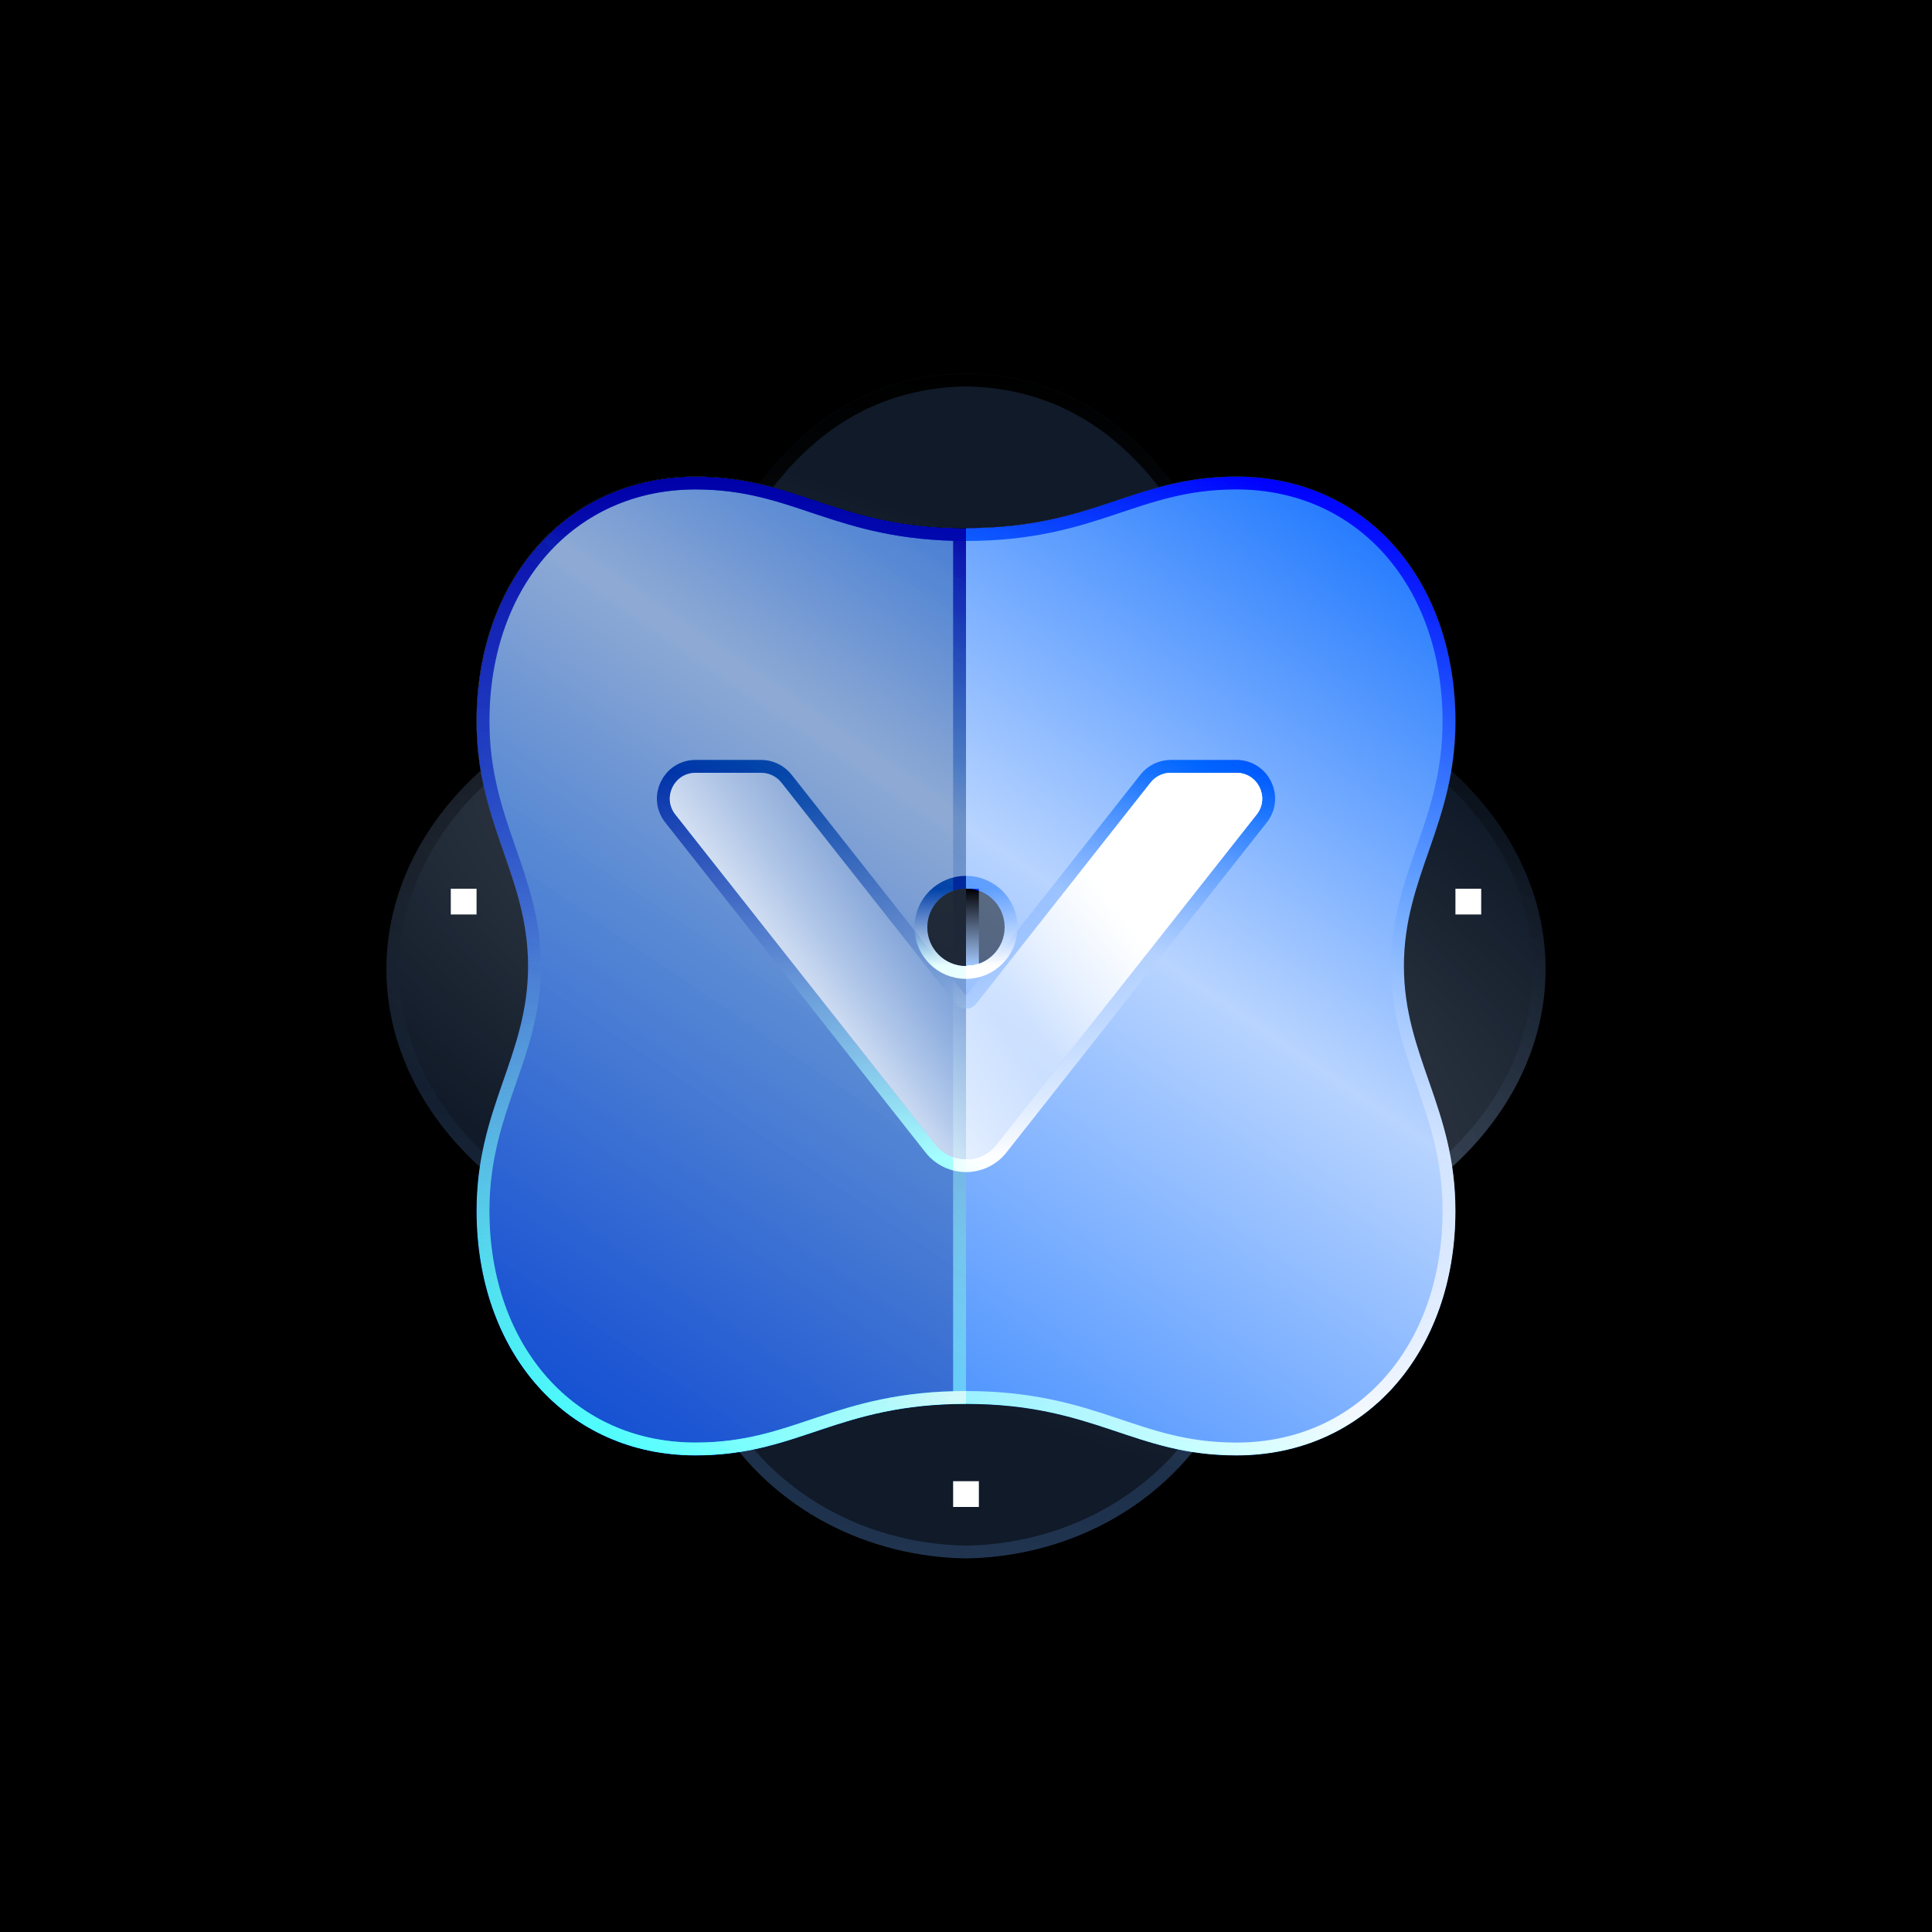
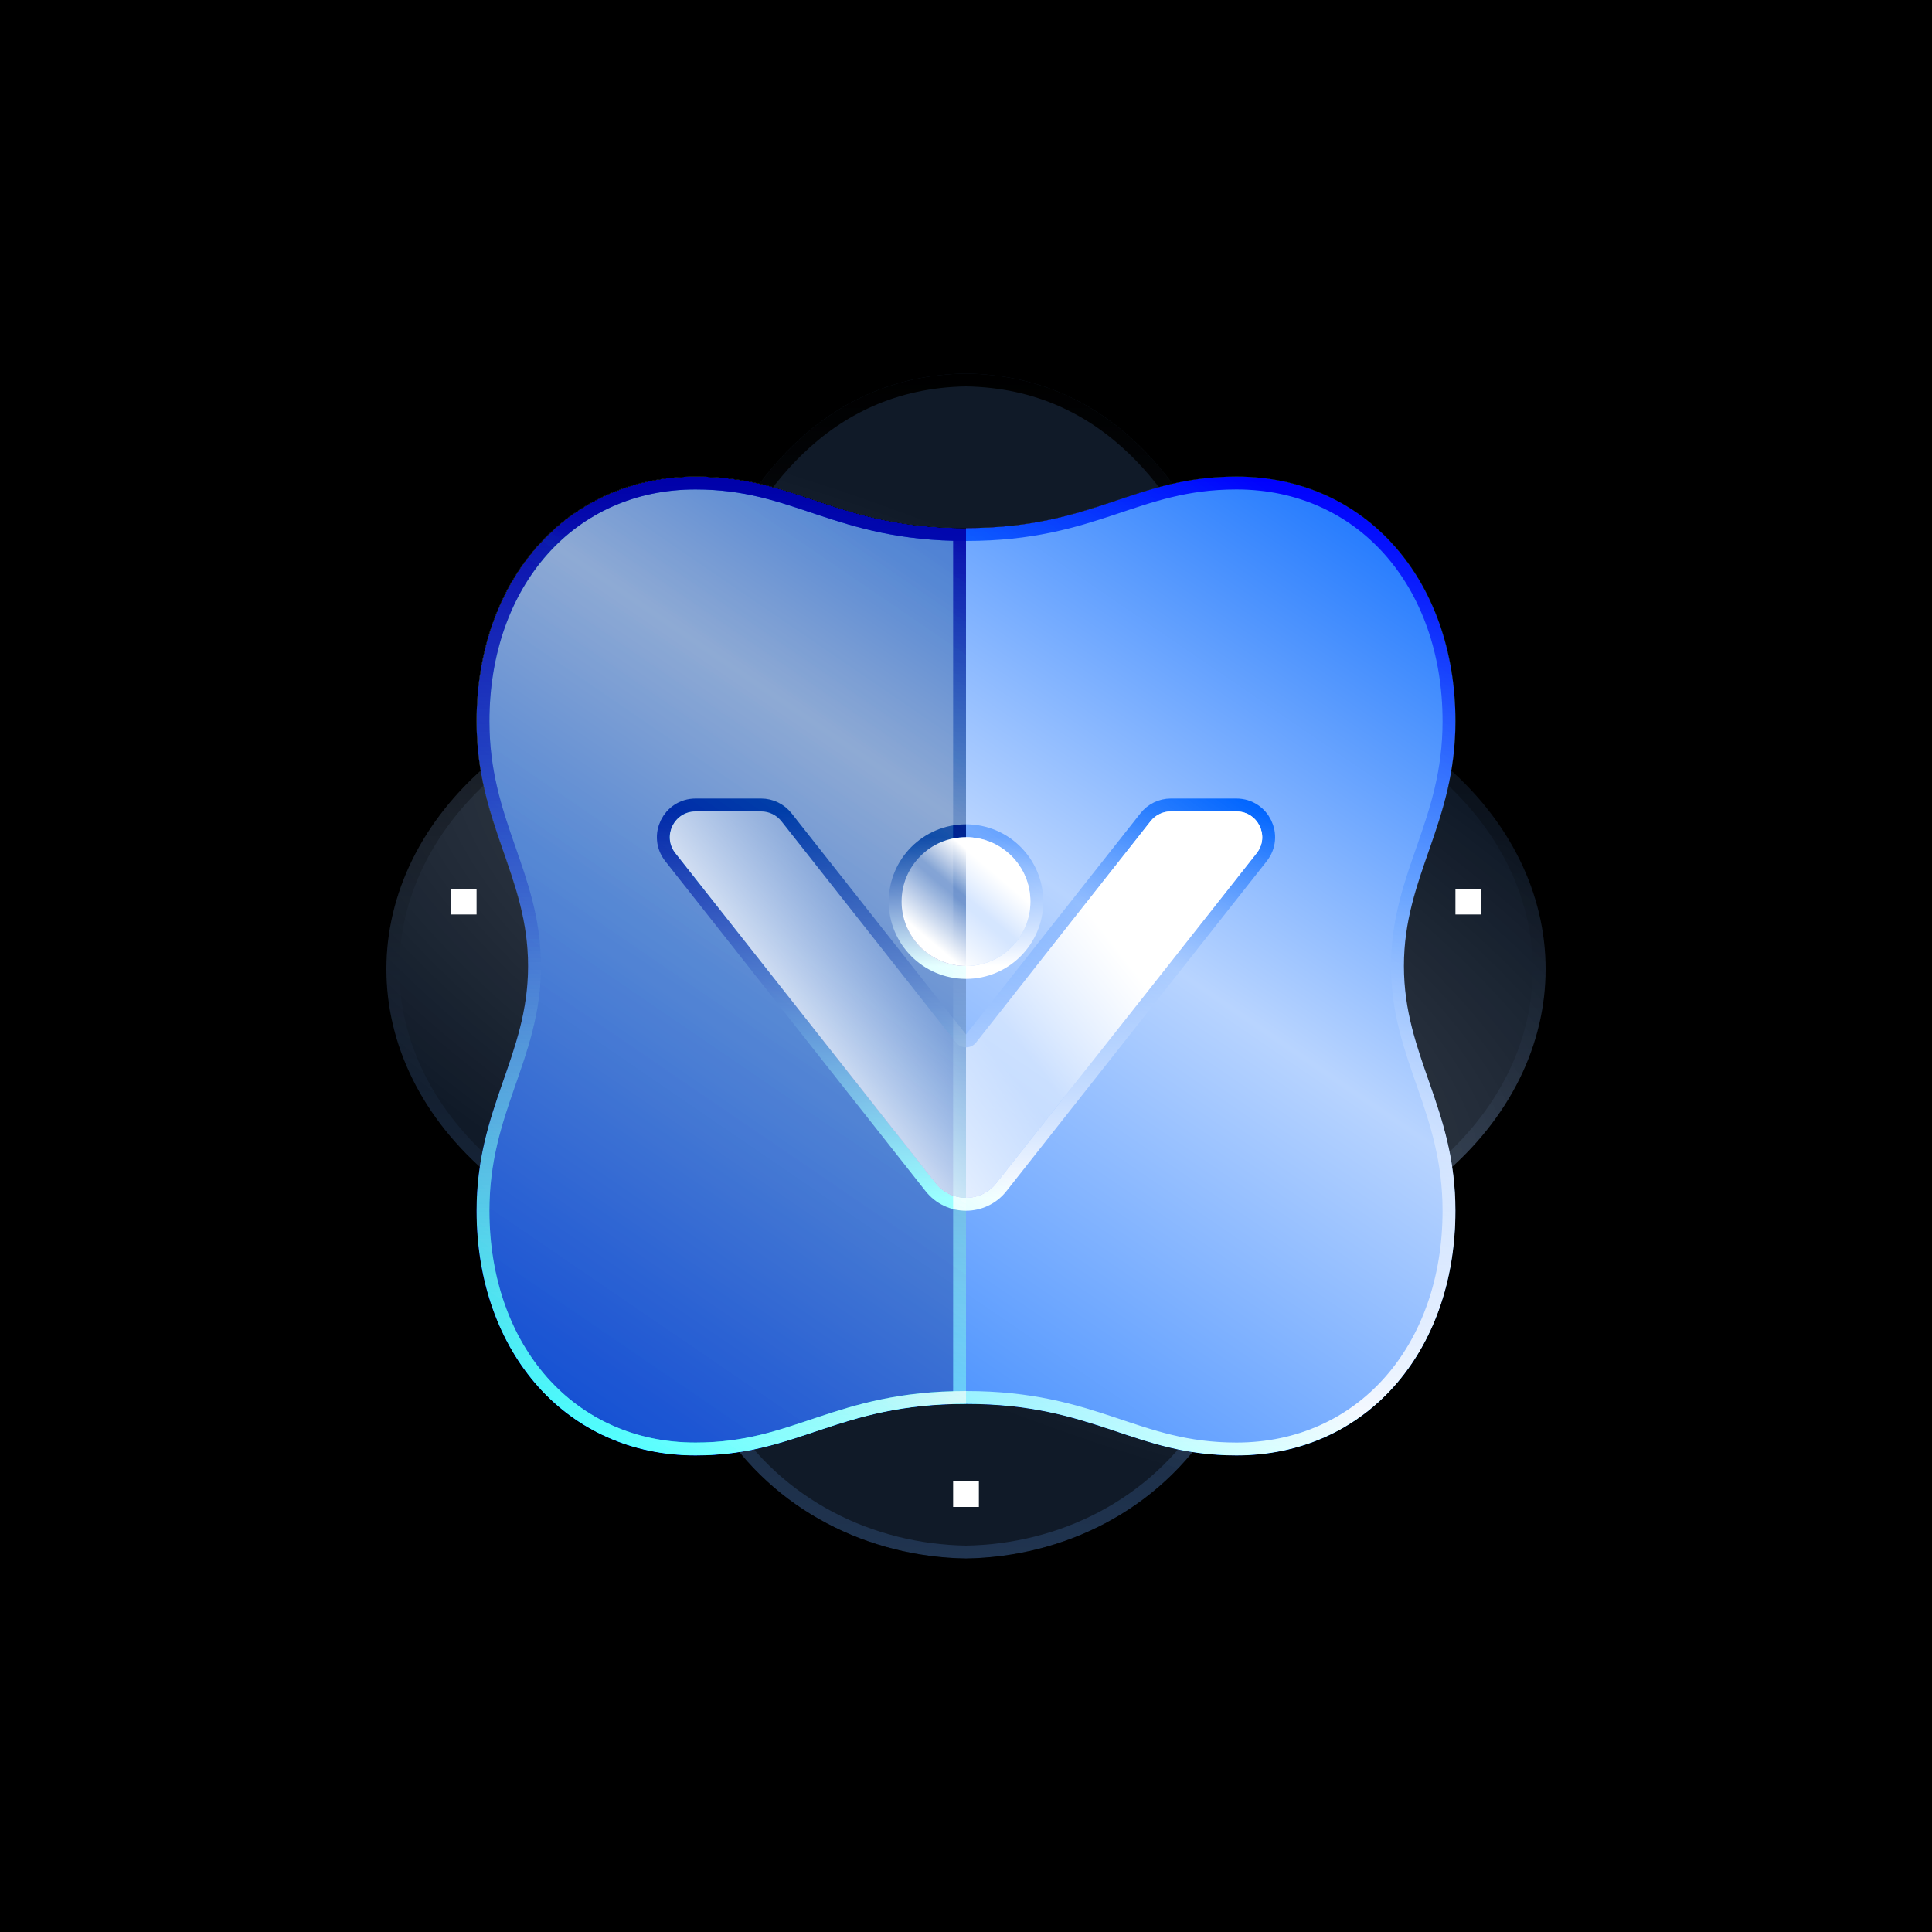
<svg xmlns="http://www.w3.org/2000/svg" width="150" height="150" viewBox="0 0 150 150" fill="none" data-name="G_7 Comeback Kid">
  <defs>
-     <radialGradient id="hb7r1" cx="0" cy="0" r="1" gradientUnits="userSpaceOnUse" gradientTransform="matrix(-22.143 23 -66.065 -37.384 75 75)">
+     <radialGradient id="hb1r1" cx="0" cy="0" r="1" gradientUnits="userSpaceOnUse" gradientTransform="matrix(-22.143 23 -66.065 -37.384 75 75)">
      <stop stop-color="#FFFFFF" />
      <stop offset="1" stop-color="#FFFFFF" stop-opacity="0" />
    </radialGradient>
-     <linearGradient id="hb7g3" x1="75" y1="29" x2="75" y2="121" gradientUnits="userSpaceOnUse">
+     <linearGradient id="hb1g3" x1="75" y1="29" x2="75" y2="121" gradientUnits="userSpaceOnUse">
      <stop offset="0" stop-color="#000000" />
      <stop offset="1" stop-color="#FFFFFF" />
    </linearGradient>
-     <clipPath id="hb7c2">
+     <clipPath id="hb1c2">
      <path d="M75 29C86.526 29.186 92.32 38.12 95.232 45.084C103.079 43.073 111.907 51.117 111.907 59.161C122.698 68.21 122.698 82.287 111.907 91.336C111.907 103.401 104.06 111.445 94.251 110.44C89.908 117.364 82.479 120.883 75 121C67.521 120.883 60.092 117.364 55.749 110.44C45.94 111.445 38.093 103.401 38.093 91.336C27.302 82.287 27.302 68.21 38.093 59.161C38.093 51.117 46.921 43.073 54.768 45.084C57.68 38.12 63.474 29.186 75 29Z" />
    </clipPath>
-     <linearGradient id="hb7l4" x1="109.591" y1="37" x2="52.142" y2="121.023" gradientUnits="userSpaceOnUse">
+     <linearGradient id="hb1l4" x1="109.591" y1="37" x2="52.142" y2="121.023" gradientUnits="userSpaceOnUse">
      <stop offset="0" stop-color="#116FFE" />
      <stop offset="0.412" stop-color="#B8D4FF" />
      <stop offset="1" stop-color="#116FFE" />
    </linearGradient>
-     <linearGradient id="hb7g6" x1="75" y1="37" x2="75" y2="113" gradientUnits="userSpaceOnUse">
+     <linearGradient id="hb1g6" x1="75" y1="37" x2="75" y2="113" gradientUnits="userSpaceOnUse">
      <stop offset="0" stop-color="#000000" />
      <stop offset="1" stop-color="#FFFFFF" />
    </linearGradient>
-     <clipPath id="hb7c5">
+     <clipPath id="hb1c5">
      <path d="M75 41C85 41 88 37 96 37C106 37 113 45 113 56C113 64 109 68 109 75C109 82 113 86 113 94C113 105 106 113 96 113C88 113 85 109 75 109C65 109 62 113 54 113C44 113 37 105 37 94C37 86 41 82 41 75C41 68 37 64 37 56C37 45 44 37 54 37C62 37 65 41 75 41Z" />
    </clipPath>
-     <linearGradient id="hb7g8" x1="75" y1="37" x2="75" y2="113" gradientUnits="userSpaceOnUse">
+     <linearGradient id="hb1g8" x1="75" y1="37" x2="75" y2="113" gradientUnits="userSpaceOnUse">
      <stop offset="0" stop-color="#000000" />
      <stop offset="1" stop-color="#FFFFFF" />
    </linearGradient>
-     <clipPath id="hb7c7">
+     <clipPath id="hb1c7">
      <path d="M75 109C65 109 62 113 54 113C44 113 37 105 37 94C37 86 41 82 41 75C41 68 37 64 37 56C37 45 44 37 54 37C62 37 65 41 75 41Z" />
    </clipPath>
-     <linearGradient id="hb7q9" x1="85.074" y1="68.28" x2="63.638" y2="84.9" gradientUnits="userSpaceOnUse">
+     <linearGradient id="hb1q9" x1="85.074" y1="71.28" x2="63.638" y2="87.9" gradientUnits="userSpaceOnUse">
      <stop offset="0" stop-color="#FFFFFF" />
      <stop offset="0.395" stop-color="#FFFFFF" stop-opacity="0.01" />
      <stop offset="0.465" stop-color="#FFFFFF" stop-opacity="0.01" />
      <stop offset="1" stop-color="#FFFFFF" />
    </linearGradient>
-     <linearGradient id="hb7g11" x1="75" y1="60" x2="75" y2="90" gradientUnits="userSpaceOnUse">
+     <linearGradient id="hb1g11" x1="75" y1="63" x2="75" y2="93" gradientUnits="userSpaceOnUse">
      <stop offset="0" stop-color="#000000" />
      <stop offset="1" stop-color="#FFFFFF" />
    </linearGradient>
-     <clipPath id="hb7c10">
-       <path d="M-10 -10H160V160H-10ZM75 78.313C75.292 78.313 75.585 78.186 75.785 77.932L89.331 60.761C89.71 60.281 90.289 60 90.901 60L95.996 60C97.667 60 98.601 61.927 97.566 63.239L77.355 88.858C76.755 89.619 75.877 90 75 90C74.123 90 73.245 89.619 72.645 88.858L52.434 63.239C51.399 61.927 52.333 60 54.004 60L59.099 60C59.711 60 60.29 60.281 60.669 60.761L74.215 77.932C74.415 78.186 74.708 78.313 75 78.313Z" clip-rule="evenodd" fill-rule="evenodd" />
+     <clipPath id="hb1c10">
+       <path d="M-10 -10H160V160H-10ZM75 81.313C75.292 81.313 75.585 81.186 75.785 80.932L89.331 63.761C89.71 63.281 90.289 63 90.901 63L95.996 63C97.667 63 98.601 64.927 97.566 66.239L77.355 91.858C76.755 92.619 75.877 93 75 93C74.123 93 73.245 92.619 72.645 91.858L52.434 66.239C51.399 64.927 52.333 63 54.004 63L59.099 63C59.711 63 60.29 63.281 60.669 63.761L74.215 80.932C74.415 81.186 74.708 81.313 75 81.313Z" clip-rule="evenodd" fill-rule="evenodd" />
    </clipPath>
-     <linearGradient id="hb7g13" x1="75" y1="69" x2="75" y2="75" gradientUnits="userSpaceOnUse">
+     <linearGradient id="hb1q12" x1="77.19" y1="67.76" x2="72.53" y2="73.3" gradientUnits="userSpaceOnUse">
+       <stop offset="0" stop-color="#FFFFFF" />
+       <stop offset="0.395" stop-color="#FFFFFF" stop-opacity="0.01" />
+       <stop offset="0.465" stop-color="#FFFFFF" stop-opacity="0.01" />
+       <stop offset="1" stop-color="#FFFFFF" />
+     </linearGradient>
+     <linearGradient id="hb1g14" x1="75" y1="65" x2="75" y2="75" gradientUnits="userSpaceOnUse">
      <stop offset="0" stop-color="#000000" />
      <stop offset="1" stop-color="#FFFFFF" />
    </linearGradient>
-     <clipPath id="hb7c12">
-       <path d="M-10 -10H160V160H-10ZM75 69L75 69C76.657 69 78 70.343 78 72L78 72C78 73.657 76.657 75 75 75L75 75L75 75C73.343 75 72 73.657 72 72L72 72C72 70.343 73.343 69 75 69L75 69Z" clip-rule="evenodd" fill-rule="evenodd" />
+     <clipPath id="hb1c13">
+       <path d="M-10 -10H160V160H-10ZM75 65L75 65C77.761 65 80 67.239 80 70L80 70C80 72.761 77.761 75 75 75L75 75L75 75C72.239 75 70 72.761 70 70L70 70C70 67.239 72.239 65 75 65L75 65Z" clip-rule="evenodd" fill-rule="evenodd" />
    </clipPath>
-     <linearGradient id="hb7g14" x1="75" y1="69" x2="75" y2="75" gradientUnits="userSpaceOnUse">
-       <stop offset="0" stop-color="#000000" />
-       <stop offset="1" stop-color="#FFFFFF" />
-     </linearGradient>
  </defs>
  <rect width="150" height="150" fill="#000000" data-l="bg" />
  <path d="M75 29C86.526 29.186 92.32 38.12 95.232 45.084C103.079 43.073 111.907 51.117 111.907 59.161C122.698 68.21 122.698 82.287 111.907 91.336C111.907 103.401 104.06 111.445 94.251 110.44C89.908 117.364 82.479 120.883 75 121C67.521 120.883 60.092 117.364 55.749 110.44C45.94 111.445 38.093 103.401 38.093 91.336C27.302 82.287 27.302 68.21 38.093 59.161C38.093 51.117 46.921 43.073 54.768 45.084C57.68 38.12 63.474 29.186 75 29Z" fill="#69A4FF" fill-opacity="0.16" data-n="1" data-l="Plate" />
-   <path d="M75 29C86.526 29.186 92.32 38.12 95.232 45.084C103.079 43.073 111.907 51.117 111.907 59.161C122.698 68.21 122.698 82.287 111.907 91.336C111.907 103.401 104.06 111.445 94.251 110.44C89.908 117.364 82.479 120.883 75 121C67.521 120.883 60.092 117.364 55.749 110.44C45.94 111.445 38.093 103.401 38.093 91.336C27.302 82.287 27.302 68.21 38.093 59.161C38.093 51.117 46.921 43.073 54.768 45.084C57.68 38.12 63.474 29.186 75 29Z" fill="url(#hb7r1)" fill-opacity="0.2" data-n="1" data-l="Plate" />
-   <path d="M75 29C86.526 29.186 92.32 38.12 95.232 45.084C103.079 43.073 111.907 51.117 111.907 59.161C122.698 68.21 122.698 82.287 111.907 91.336C111.907 103.401 104.06 111.445 94.251 110.44C89.908 117.364 82.479 120.883 75 121C67.521 120.883 60.092 117.364 55.749 110.44C45.94 111.445 38.093 103.401 38.093 91.336C27.302 82.287 27.302 68.21 38.093 59.161C38.093 51.117 46.921 43.073 54.768 45.084C57.68 38.12 63.474 29.186 75 29Z" fill="none" stroke="url(#hb7g3)" stroke-width="2" clip-path="url(#hb7c2)" style="mix-blend-mode:overlay" data-n="1" data-l="Plate" />
-   <path d="M75 41C85 41 88 37 96 37C106 37 113 45 113 56C113 64 109 68 109 75C109 82 113 86 113 94C113 105 106 113 96 113C88 113 85 109 75 109C65 109 62 113 54 113C44 113 37 105 37 94C37 86 41 82 41 75C41 68 37 64 37 56C37 45 44 37 54 37C62 37 65 41 75 41Z" fill="url(#hb7l4)" data-n="2" data-l="Gem" />
-   <path d="M75 41C85 41 88 37 96 37C106 37 113 45 113 56C113 64 109 68 109 75C109 82 113 86 113 94C113 105 106 113 96 113C88 113 85 109 75 109C65 109 62 113 54 113C44 113 37 105 37 94C37 86 41 82 41 75C41 68 37 64 37 56C37 45 44 37 54 37C62 37 65 41 75 41Z" fill="none" stroke="url(#hb7g6)" stroke-width="2" clip-path="url(#hb7c5)" style="mix-blend-mode:overlay" data-n="2" data-l="Gem" />
+   <path d="M75 29C86.526 29.186 92.32 38.12 95.232 45.084C103.079 43.073 111.907 51.117 111.907 59.161C122.698 68.21 122.698 82.287 111.907 91.336C111.907 103.401 104.06 111.445 94.251 110.44C89.908 117.364 82.479 120.883 75 121C67.521 120.883 60.092 117.364 55.749 110.44C45.94 111.445 38.093 103.401 38.093 91.336C27.302 82.287 27.302 68.21 38.093 59.161C38.093 51.117 46.921 43.073 54.768 45.084C57.68 38.12 63.474 29.186 75 29Z" fill="url(#hb1r1)" fill-opacity="0.2" data-n="1" data-l="Plate" />
+   <path d="M75 29C86.526 29.186 92.32 38.12 95.232 45.084C103.079 43.073 111.907 51.117 111.907 59.161C122.698 68.21 122.698 82.287 111.907 91.336C111.907 103.401 104.06 111.445 94.251 110.44C89.908 117.364 82.479 120.883 75 121C67.521 120.883 60.092 117.364 55.749 110.44C45.94 111.445 38.093 103.401 38.093 91.336C27.302 82.287 27.302 68.21 38.093 59.161C38.093 51.117 46.921 43.073 54.768 45.084C57.68 38.12 63.474 29.186 75 29Z" fill="none" stroke="url(#hb1g3)" stroke-width="2" clip-path="url(#hb1c2)" style="mix-blend-mode:overlay" data-n="1" data-l="Plate" />
+   <path d="M75 41C85 41 88 37 96 37C106 37 113 45 113 56C113 64 109 68 109 75C109 82 113 86 113 94C113 105 106 113 96 113C88 113 85 109 75 109C65 109 62 113 54 113C44 113 37 105 37 94C37 86 41 82 41 75C41 68 37 64 37 56C37 45 44 37 54 37C62 37 65 41 75 41Z" fill="url(#hb1l4)" data-n="2" data-l="Gem" />
+   <path d="M75 41C85 41 88 37 96 37C106 37 113 45 113 56C113 64 109 68 109 75C109 82 113 86 113 94C113 105 106 113 96 113C88 113 85 109 75 109C65 109 62 113 54 113C44 113 37 105 37 94C37 86 41 82 41 75C41 68 37 64 37 56C37 45 44 37 54 37C62 37 65 41 75 41Z" fill="none" stroke="url(#hb1g6)" stroke-width="2" clip-path="url(#hb1c5)" style="mix-blend-mode:overlay" data-n="2" data-l="Gem" />
  <path d="M75 109C65 109 62 113 54 113C44 113 37 105 37 94C37 86 41 82 41 75C41 68 37 64 37 56C37 45 44 37 54 37C62 37 65 41 75 41Z" fill="#000000" fill-opacity="0.18" style="mix-blend-mode:overlay" data-n="3" data-l="Gem facet" />
  <path d="M75 109C65 109 62 113 54 113C44 113 37 105 37 94C37 86 41 82 41 75C41 68 37 64 37 56C37 45 44 37 54 37C62 37 65 41 75 41Z" fill="#000000" fill-opacity="0.17" style="mix-blend-mode:plus-darker" data-n="3" data-l="Gem facet" />
-   <path d="M75 109C65 109 62 113 54 113C44 113 37 105 37 94C37 86 41 82 41 75C41 68 37 64 37 56C37 45 44 37 54 37C62 37 65 41 75 41Z" fill="none" stroke="url(#hb7g8)" stroke-width="2" clip-path="url(#hb7c7)" style="mix-blend-mode:overlay" data-n="3" data-l="Gem facet" />
-   <path d="M75 78.313C75.292 78.313 75.585 78.186 75.785 77.932L89.331 60.761C89.71 60.281 90.289 60 90.901 60L95.996 60C97.667 60 98.601 61.927 97.566 63.239L77.355 88.858C76.755 89.619 75.877 90 75 90C74.123 90 73.245 89.619 72.645 88.858L52.434 63.239C51.399 61.927 52.333 60 54.004 60L59.099 60C59.711 60 60.29 60.281 60.669 60.761L74.215 77.932C74.415 78.186 74.708 78.313 75 78.313Z" fill="url(#hb7q9)" data-n="4" data-l="Glass" />
-   <path d="M75 78.313C75.292 78.313 75.585 78.186 75.785 77.932L89.331 60.761C89.71 60.281 90.289 60 90.901 60L95.996 60C97.667 60 98.601 61.927 97.566 63.239L77.355 88.858C76.755 89.619 75.877 90 75 90C74.123 90 73.245 89.619 72.645 88.858L52.434 63.239C51.399 61.927 52.333 60 54.004 60L59.099 60C59.711 60 60.29 60.281 60.669 60.761L74.215 77.932C74.415 78.186 74.708 78.313 75 78.313Z" fill="none" stroke="url(#hb7g11)" stroke-width="2" clip-path="url(#hb7c10)" style="mix-blend-mode:overlay" data-n="4" data-l="Glass" />
-   <path d="M75 78.313C75.292 78.313 75.585 78.186 75.785 77.932L89.331 60.761C89.71 60.281 90.289 60 90.901 60L95.996 60C97.667 60 98.601 61.927 97.566 63.239L77.355 88.858C76.755 89.619 75.877 90 75 90L75 88.858L75 63.239L75 60L75 60L75 60.761L75 77.932L75 78.313Z" fill="#FFFFFF" fill-opacity="0.5" style="mix-blend-mode:overlay" data-n="5" data-l="Right light" />
-   <path d="M75 69L75 69C76.657 69 78 70.343 78 72L78 72C78 73.657 76.657 75 75 75L75 75L75 75C73.343 75 72 73.657 72 72L72 72C72 70.343 73.343 69 75 69L75 69Z" fill="#000000" fill-opacity="0.49" data-n="6" data-l="Recess" />
-   <path d="M75 69L75 69C76.657 69 78 70.343 78 72L78 72C78 73.657 76.657 75 75 75L75 75L75 75C73.343 75 72 73.657 72 72L72 72C72 70.343 73.343 69 75 69L75 69Z" fill="none" stroke="url(#hb7g13)" stroke-width="2" clip-path="url(#hb7c12)" style="mix-blend-mode:overlay" data-n="6" data-l="Recess" />
-   <path d="M75 69L75 69L75 72L75 72L75 75L75 75L75 75C73.343 75 72 73.657 72 72L72 72C72 70.343 73.343 69 75 69L75 69Z" fill="#000000" fill-opacity="0.49" data-n="7" data-l="Left facet" />
-   <path d="M75 69H76V75H75Z" fill="url(#hb7g14)" style="mix-blend-mode:overlay" data-n="8" data-l="Facet seam" />
-   <rect x="74" y="115" width="2" height="2" fill="#FFFFFF" data-n="9" data-l="Dots" />
-   <rect x="113" y="69" width="2" height="2" fill="#FFFFFF" data-n="9" data-l="Dots" />
-   <rect x="35" y="69" width="2" height="2" fill="#FFFFFF" data-n="9" data-l="Dots" />
+   <path d="M75 109C65 109 62 113 54 113C44 113 37 105 37 94C37 86 41 82 41 75C41 68 37 64 37 56C37 45 44 37 54 37C62 37 65 41 75 41Z" fill="none" stroke="url(#hb1g8)" stroke-width="2" clip-path="url(#hb1c7)" style="mix-blend-mode:overlay" data-n="3" data-l="Gem facet" />
+   <path d="M75 81.313C75.292 81.313 75.585 81.186 75.785 80.932L89.331 63.761C89.71 63.281 90.289 63 90.901 63L95.996 63C97.667 63 98.601 64.927 97.566 66.239L77.355 91.858C76.755 92.619 75.877 93 75 93C74.123 93 73.245 92.619 72.645 91.858L52.434 66.239C51.399 64.927 52.333 63 54.004 63L59.099 63C59.711 63 60.29 63.281 60.669 63.761L74.215 80.932C74.415 81.186 74.708 81.313 75 81.313Z" fill="url(#hb1q9)" data-n="4" data-l="Glass" />
+   <path d="M75 81.313C75.292 81.313 75.585 81.186 75.785 80.932L89.331 63.761C89.71 63.281 90.289 63 90.901 63L95.996 63C97.667 63 98.601 64.927 97.566 66.239L77.355 91.858C76.755 92.619 75.877 93 75 93C74.123 93 73.245 92.619 72.645 91.858L52.434 66.239C51.399 64.927 52.333 63 54.004 63L59.099 63C59.711 63 60.29 63.281 60.669 63.761L74.215 80.932C74.415 81.186 74.708 81.313 75 81.313Z" fill="none" stroke="url(#hb1g11)" stroke-width="2" clip-path="url(#hb1c10)" style="mix-blend-mode:overlay" data-n="4" data-l="Glass" />
+   <path d="M75 81.313C75.292 81.313 75.585 81.186 75.785 80.932L89.331 63.761C89.71 63.281 90.289 63 90.901 63L95.996 63C97.667 63 98.601 64.927 97.566 66.239L77.355 91.858C76.755 92.619 75.877 93 75 93L75 91.858L75 66.239L75 63L75 63L75 63.761L75 80.932L75 81.313Z" fill="#FFFFFF" fill-opacity="0.5" style="mix-blend-mode:overlay" data-n="5" data-l="Right light" />
+   <path d="M75 65L75 65C77.761 65 80 67.239 80 70L80 70C80 72.761 77.761 75 75 75L75 75L75 75C72.239 75 70 72.761 70 70L70 70C70 67.239 72.239 65 75 65L75 65Z" fill="url(#hb1q12)" data-n="6" data-l="Glass" />
+   <path d="M75 65L75 65C77.761 65 80 67.239 80 70L80 70C80 72.761 77.761 75 75 75L75 75L75 75C72.239 75 70 72.761 70 70L70 70C70 67.239 72.239 65 75 65L75 65Z" fill="none" stroke="url(#hb1g14)" stroke-width="2" clip-path="url(#hb1c13)" style="mix-blend-mode:overlay" data-n="6" data-l="Glass" />
+   <path d="M75 65L75 65C77.761 65 80 67.239 80 70L80 70C80 72.761 77.761 75 75 75L75 75L75 75L75 70L75 70L75 65L75 65Z" fill="#FFFFFF" fill-opacity="0.5" style="mix-blend-mode:overlay" data-n="7" data-l="Right light" />
+   <rect x="74" y="115" width="2" height="2" fill="#FFFFFF" data-n="8" data-l="Dots" />
+   <rect x="113" y="69" width="2" height="2" fill="#FFFFFF" data-n="8" data-l="Dots" />
+   <rect x="35" y="69" width="2" height="2" fill="#FFFFFF" data-n="8" data-l="Dots" />
</svg>
